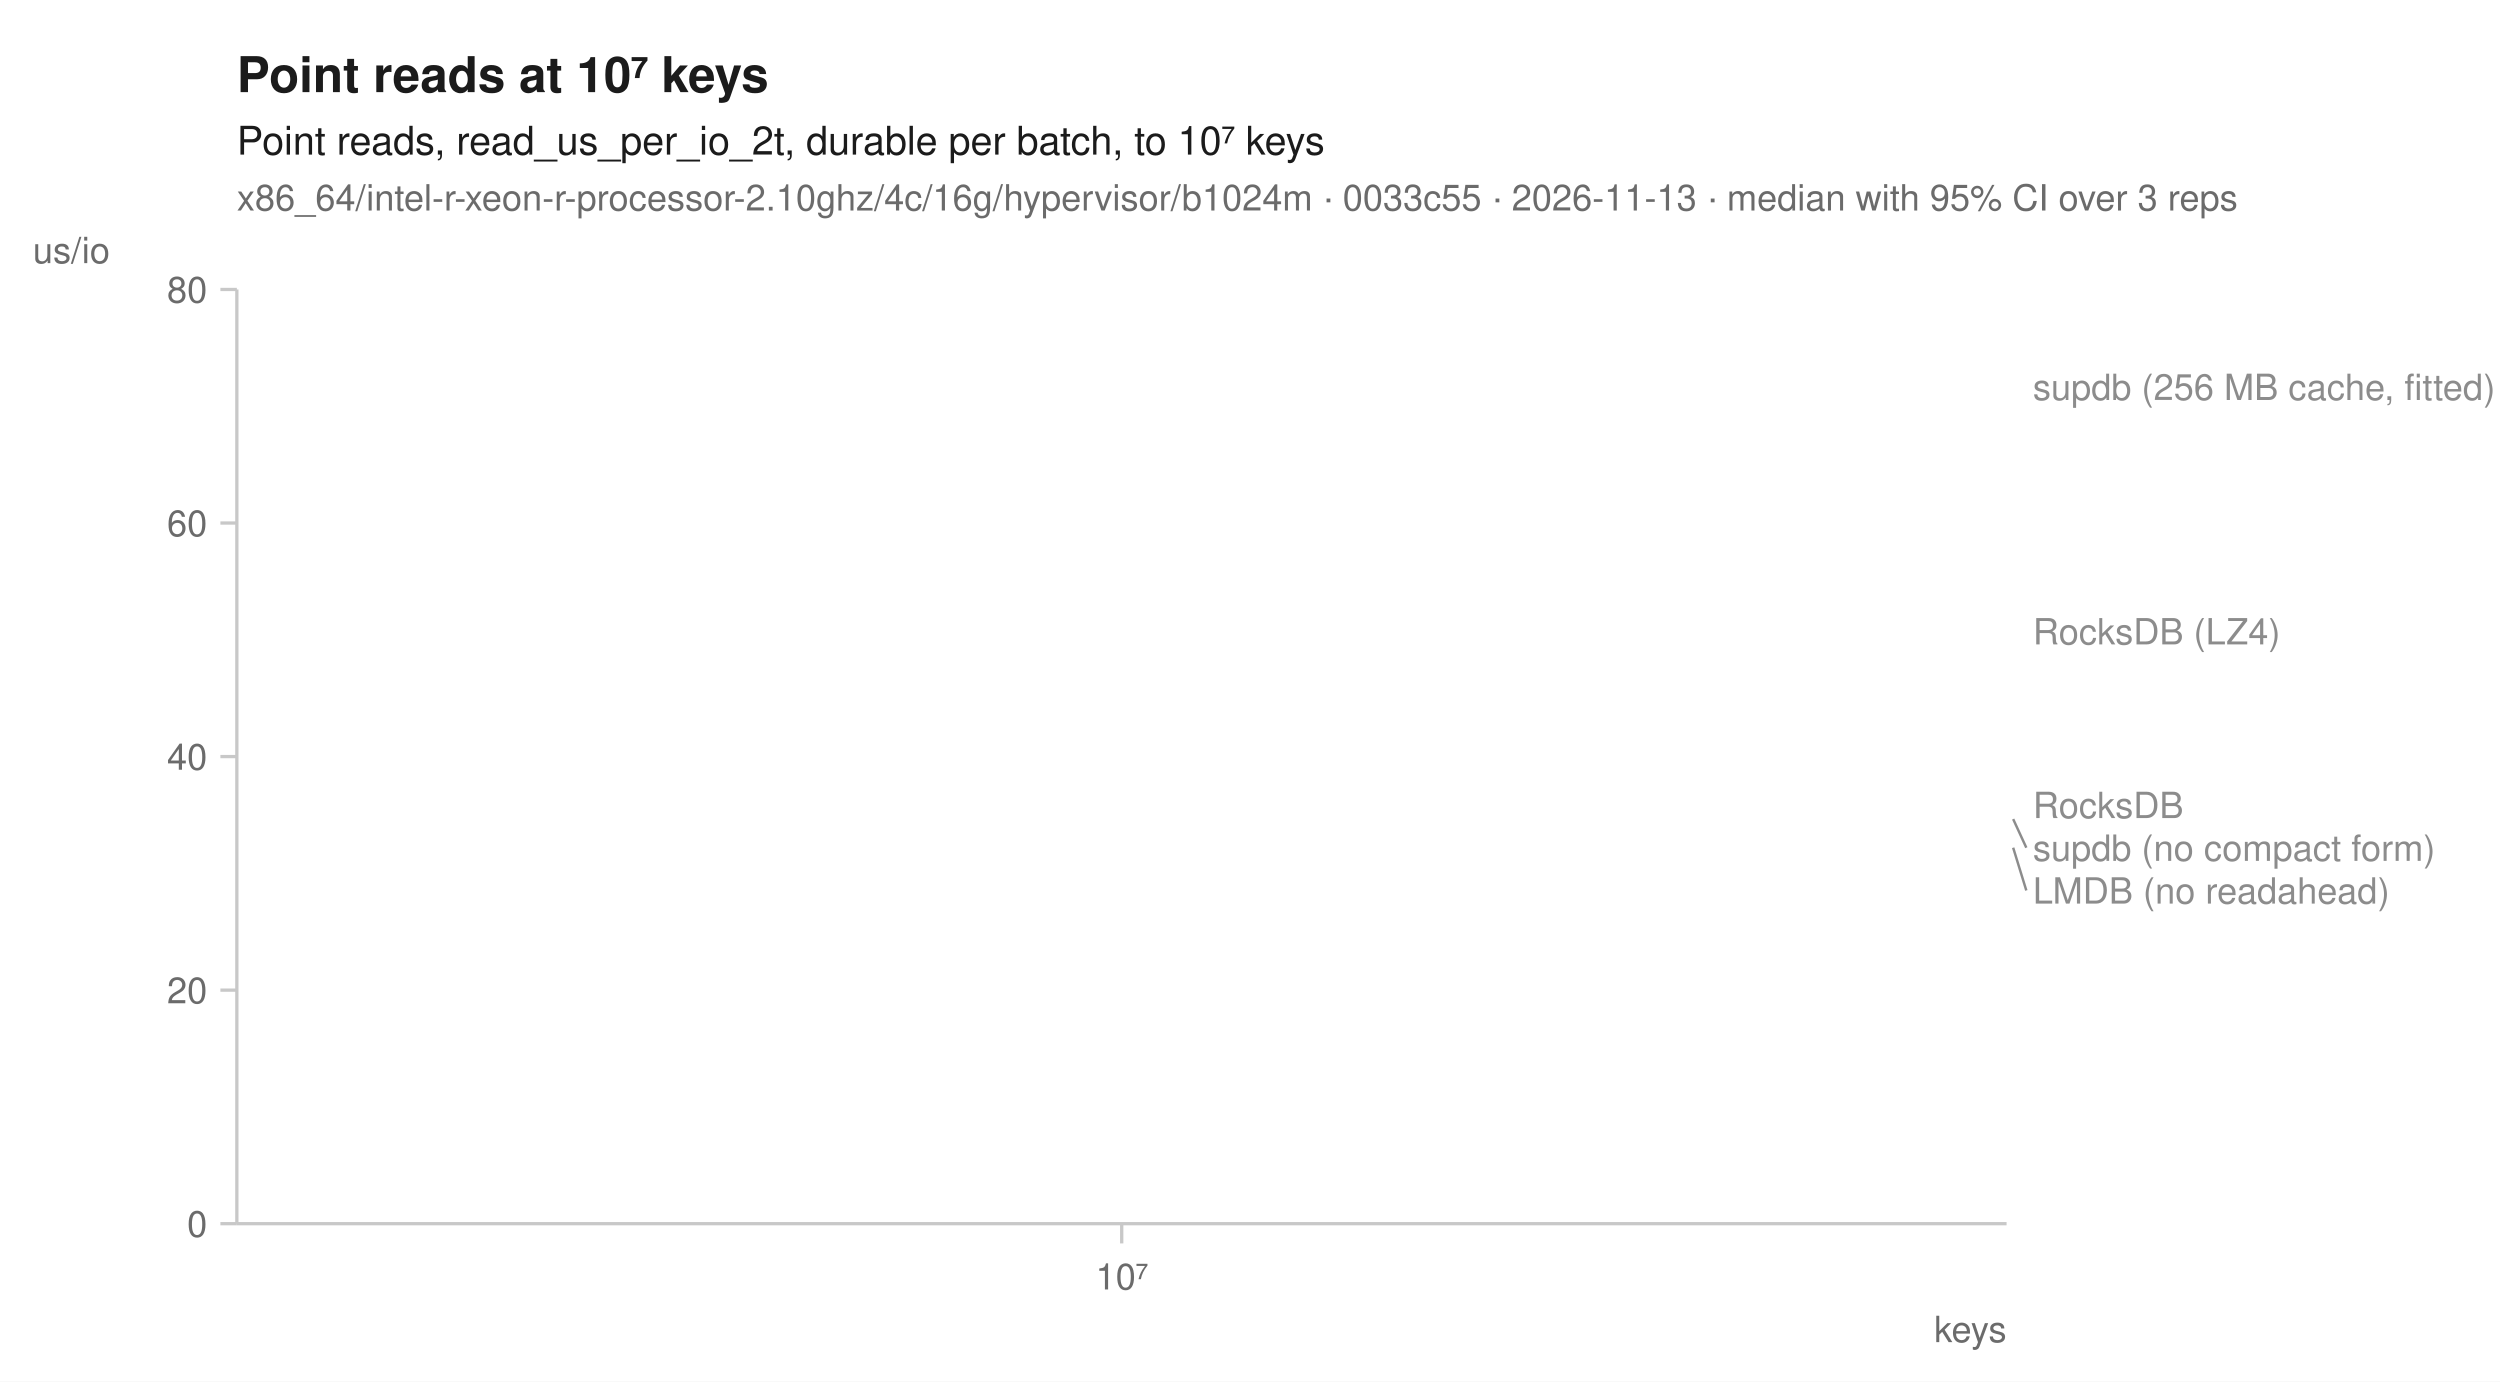
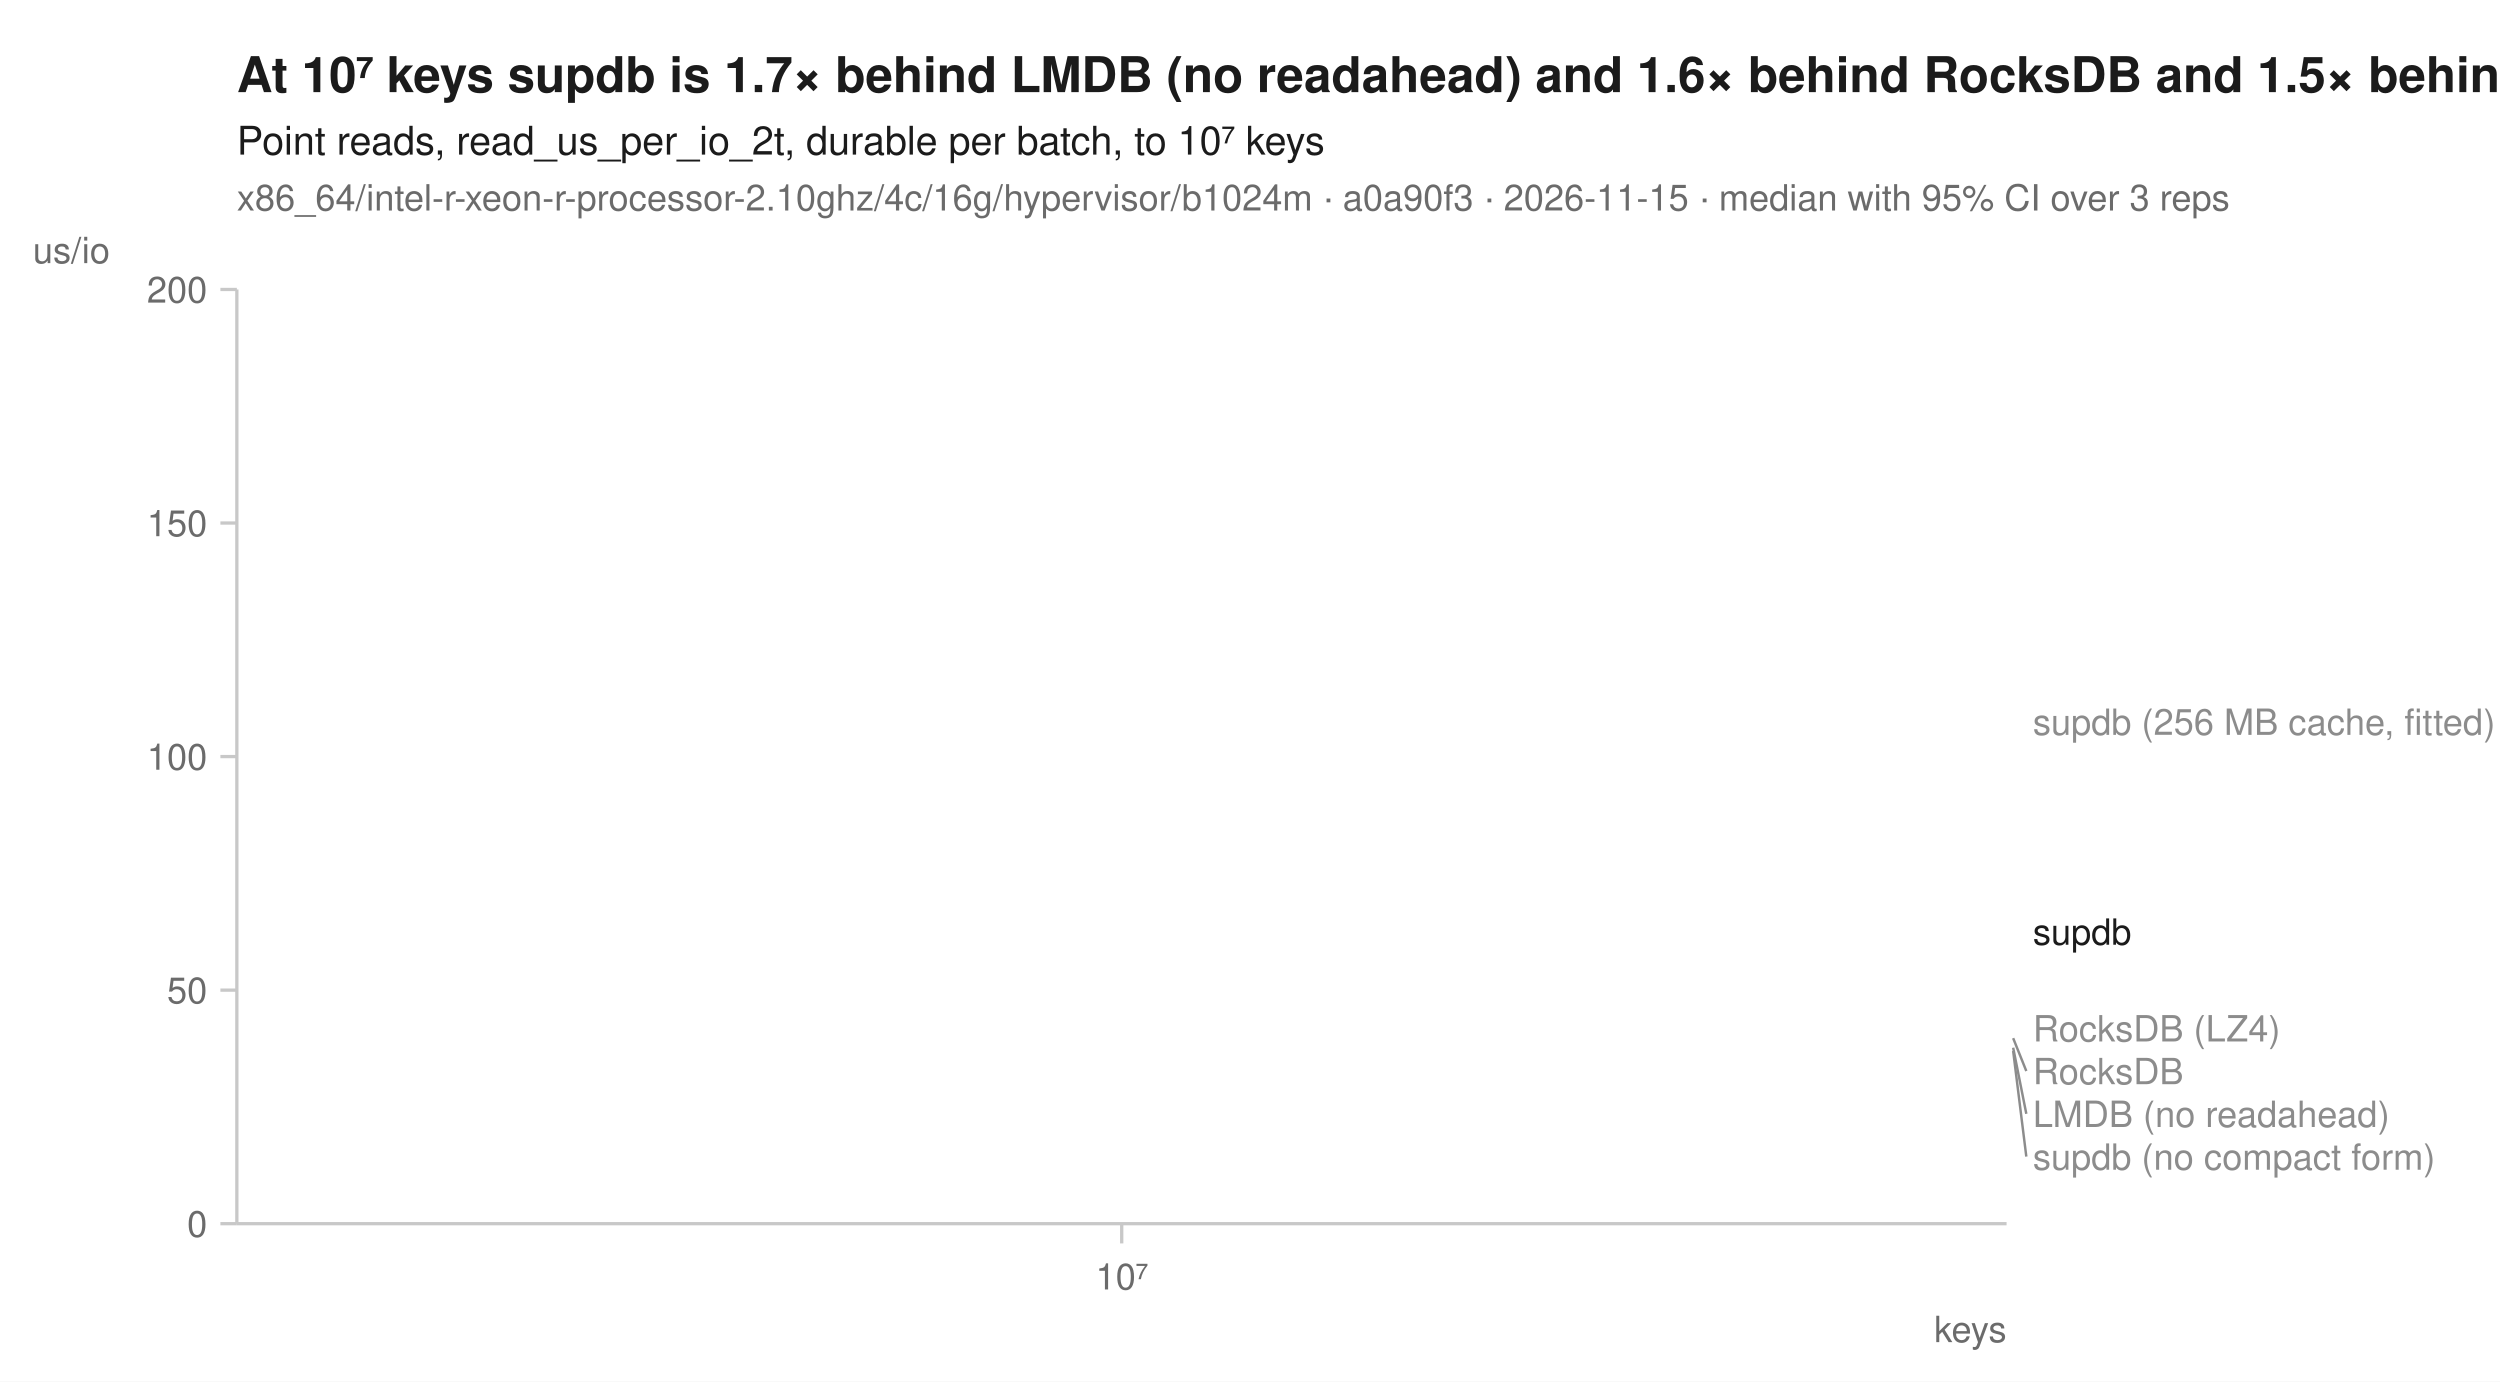
<svg xmlns="http://www.w3.org/2000/svg" width="760" height="420" viewBox="0 0 760 420" font-family="-apple-system, BlinkMacSystemFont, 'Segoe UI', Helvetica, Arial, sans-serif" fill="#1b1b1b">
  <rect width="760" height="420" fill="white" />
-   <text x="72" y="28" font-size="15" font-weight="600">Point reads at 10⁷ keys</text>
+   <text x="72" y="28" font-size="15" font-weight="600">At 10⁷ keys supdb is 1.7× behind LMDB (no readahead) and 1.6× behind RocksDB and 1.5× behind RocksDB (LZ4)</text>
  <text x="72" y="47" font-size="12">Point reads, read_us_per_io_2t, durable per batch, to 10⁷ keys</text>
-   <text x="72" y="64" font-size="11" fill="#6b6b6b">x86_64/intel-r-xeon-r-processor-2.10ghz/4c/16g/hypervisor/b1024m · 0033c55 · 2026-11-13 · median with 95% CI over 3 reps</text>
+   <text x="72" y="64" font-size="11" fill="#6b6b6b">x86_64/intel-r-xeon-r-processor-2.10ghz/4c/16g/hypervisor/b1024m · a0a90f3 · 2026-11-15 · median with 95% CI over 3 reps</text>
  <line x1="72" y1="372" x2="610" y2="372" stroke="#c8c8c8" stroke-width="1" />
  <line x1="72" y1="88" x2="72" y2="372" stroke="#c8c8c8" stroke-width="1" />
  <line x1="341.0" y1="372" x2="341.0" y2="378" stroke="#c8c8c8" stroke-width="1" />
  <text x="341.0" y="392" font-size="11" text-anchor="middle" fill="#6b6b6b">10⁷</text>
  <text x="610" y="408" font-size="11" text-anchor="end" fill="#6b6b6b">keys</text>
  <line x1="67" y1="372.0" x2="72" y2="372.0" stroke="#c8c8c8" stroke-width="1" />
  <text x="63" y="376.0" font-size="11" text-anchor="end" fill="#6b6b6b">0</text>
  <line x1="67" y1="301.0" x2="72" y2="301.0" stroke="#c8c8c8" stroke-width="1" />
-   <text x="63" y="305.0" font-size="11" text-anchor="end" fill="#6b6b6b">20</text>
+   <text x="63" y="305.0" font-size="11" text-anchor="end" fill="#6b6b6b">50</text>
  <line x1="67" y1="230.0" x2="72" y2="230.0" stroke="#c8c8c8" stroke-width="1" />
-   <text x="63" y="234.0" font-size="11" text-anchor="end" fill="#6b6b6b">40</text>
+   <text x="63" y="234.0" font-size="11" text-anchor="end" fill="#6b6b6b">100</text>
  <line x1="67" y1="159.0" x2="72" y2="159.0" stroke="#c8c8c8" stroke-width="1" />
-   <text x="63" y="163.0" font-size="11" text-anchor="end" fill="#6b6b6b">60</text>
+   <text x="63" y="163.0" font-size="11" text-anchor="end" fill="#6b6b6b">150</text>
  <line x1="67" y1="88.0" x2="72" y2="88.0" stroke="#c8c8c8" stroke-width="1" />
-   <text x="63" y="92.0" font-size="11" text-anchor="end" fill="#6b6b6b">80</text>
+   <text x="63" y="92.0" font-size="11" text-anchor="end" fill="#6b6b6b">200</text>
  <text x="10" y="80" font-size="11" text-anchor="start" fill="#6b6b6b">us/io</text>
-   <path d="M341.0,191.9 " fill="none" stroke="#8c8c8c" stroke-width="1.6" stroke-linejoin="round" stroke-linecap="round" stroke-dasharray="1,3" />
-   <path d="M341.0,257.7 " fill="none" stroke="#8c8c8c" stroke-width="1.6" stroke-linejoin="round" stroke-linecap="round" stroke-dasharray="4,2" />
-   <path d="M341.0,117.6 " fill="none" stroke="#8c8c8c" stroke-width="2" stroke-linejoin="round" stroke-linecap="round" stroke-dasharray="2,3" />
-   <path d="M341.0,244.7 " fill="none" stroke="#8c8c8c" stroke-width="1.6" stroke-linejoin="round" stroke-linecap="round" stroke-dasharray="7,4" />
-   <path d="M341.0,249.0 " fill="none" stroke="#8c8c8c" stroke-width="2" stroke-linejoin="round" stroke-linecap="round" stroke-dasharray="2,3" />
-   <text x="618.0" y="121.6" font-size="11" fill="#8c8c8c">supdb (256 MB cache, fitted)</text>
-   <text x="618.0" y="195.9" font-size="11" fill="#8c8c8c">RocksDB (LZ4)</text>
-   <text x="618.0" y="248.7" font-size="11" fill="#8c8c8c">RocksDB</text>
-   <line x1="612.0" y1="249.0" x2="616.0" y2="257.7" stroke="#8c8c8c" stroke-width="0.75" />
-   <text x="618.0" y="261.7" font-size="11" fill="#8c8c8c">supdb (no compact form)</text>
-   <line x1="612.0" y1="257.7" x2="616.0" y2="270.7" stroke="#8c8c8c" stroke-width="0.75" />
-   <text x="618.0" y="274.7" font-size="11" fill="#8c8c8c">LMDB (no readahead)</text>
+   <path d="M341.0,312.6 " fill="none" stroke="#8c8c8c" stroke-width="1.6" stroke-linejoin="round" stroke-linecap="round" stroke-dasharray="1,3" />
+   <path d="M341.0,318.5 " fill="none" stroke="#8c8c8c" stroke-width="1.6" stroke-linejoin="round" stroke-linecap="round" stroke-dasharray="4,2" />
+   <path d="M341.0,219.4 " fill="none" stroke="#8c8c8c" stroke-width="2" stroke-linejoin="round" stroke-linecap="round" stroke-dasharray="2,3" />
+   <path d="M341.0,315.6 " fill="none" stroke="#8c8c8c" stroke-width="1.6" stroke-linejoin="round" stroke-linecap="round" stroke-dasharray="7,4" />
+   <path d="M341.0,319.5 " fill="none" stroke="#8c8c8c" stroke-width="2" stroke-linejoin="round" stroke-linecap="round" stroke-dasharray="2,3" />
+   <path d="M341.0,283.2 " fill="none" stroke="#1b1b1b" stroke-width="2" stroke-linejoin="round" stroke-linecap="round" />
+   <text x="618.0" y="223.4" font-size="11" fill="#8c8c8c">supdb (256 MB cache, fitted)</text>
+   <text x="618.0" y="287.2" font-size="11" fill="#1b1b1b">supdb</text>
+   <text x="618.0" y="316.6" font-size="11" fill="#8c8c8c">RocksDB (LZ4)</text>
+   <line x1="612.0" y1="315.6" x2="616.0" y2="325.6" stroke="#8c8c8c" stroke-width="0.75" />
+   <text x="618.0" y="329.6" font-size="11" fill="#8c8c8c">RocksDB</text>
+   <line x1="612.0" y1="318.5" x2="616.0" y2="338.6" stroke="#8c8c8c" stroke-width="0.75" />
+   <text x="618.0" y="342.6" font-size="11" fill="#8c8c8c">LMDB (no readahead)</text>
+   <line x1="612.0" y1="319.5" x2="616.0" y2="351.6" stroke="#8c8c8c" stroke-width="0.75" />
+   <text x="618.0" y="355.6" font-size="11" fill="#8c8c8c">supdb (no compact form)</text>
</svg>
